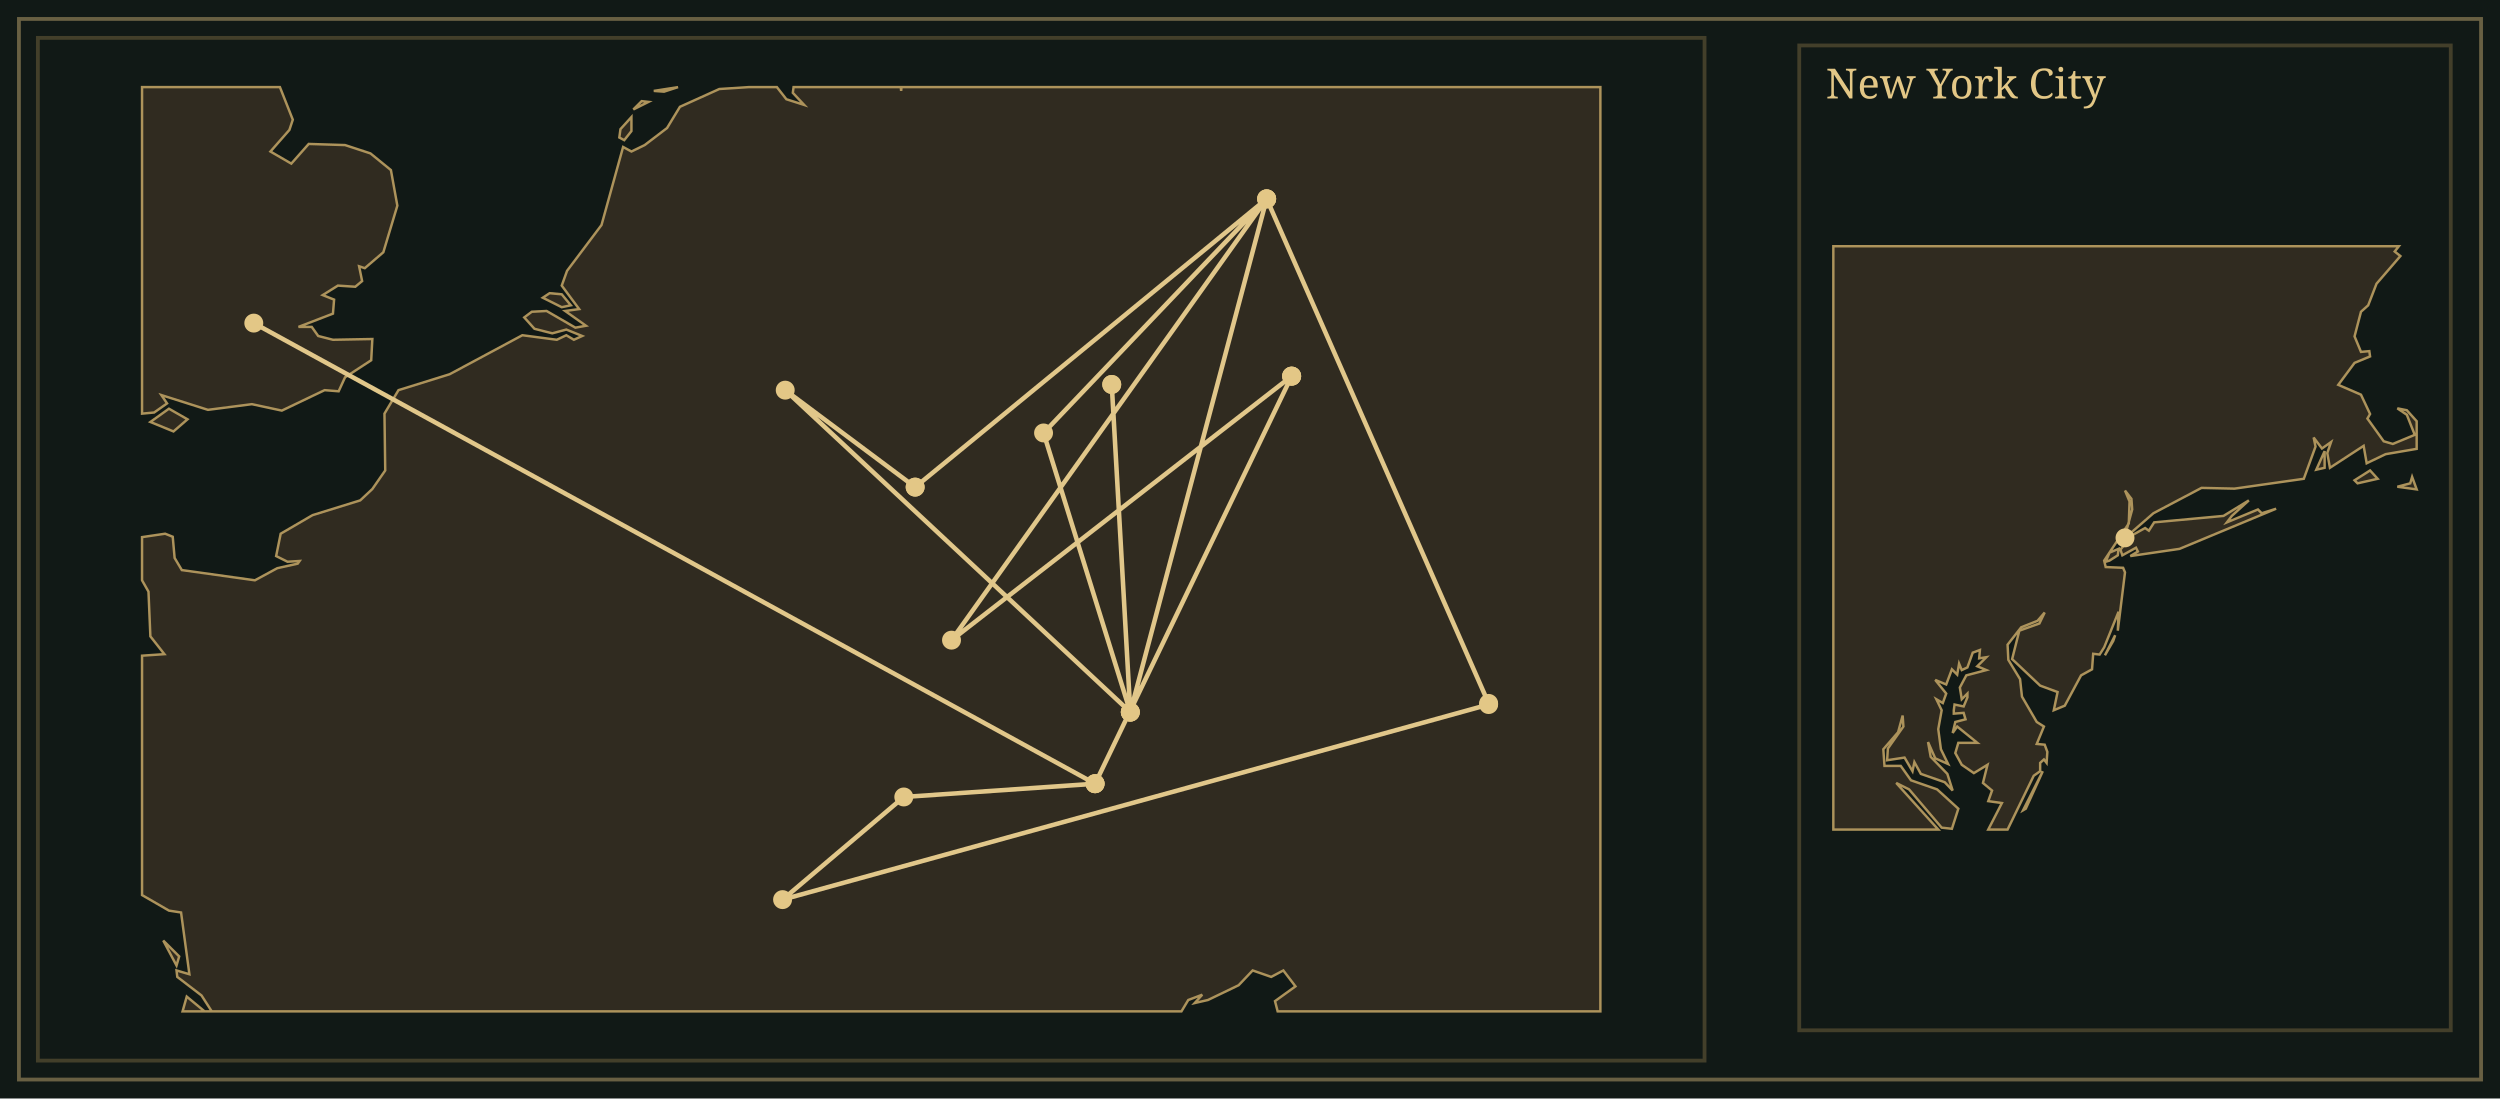
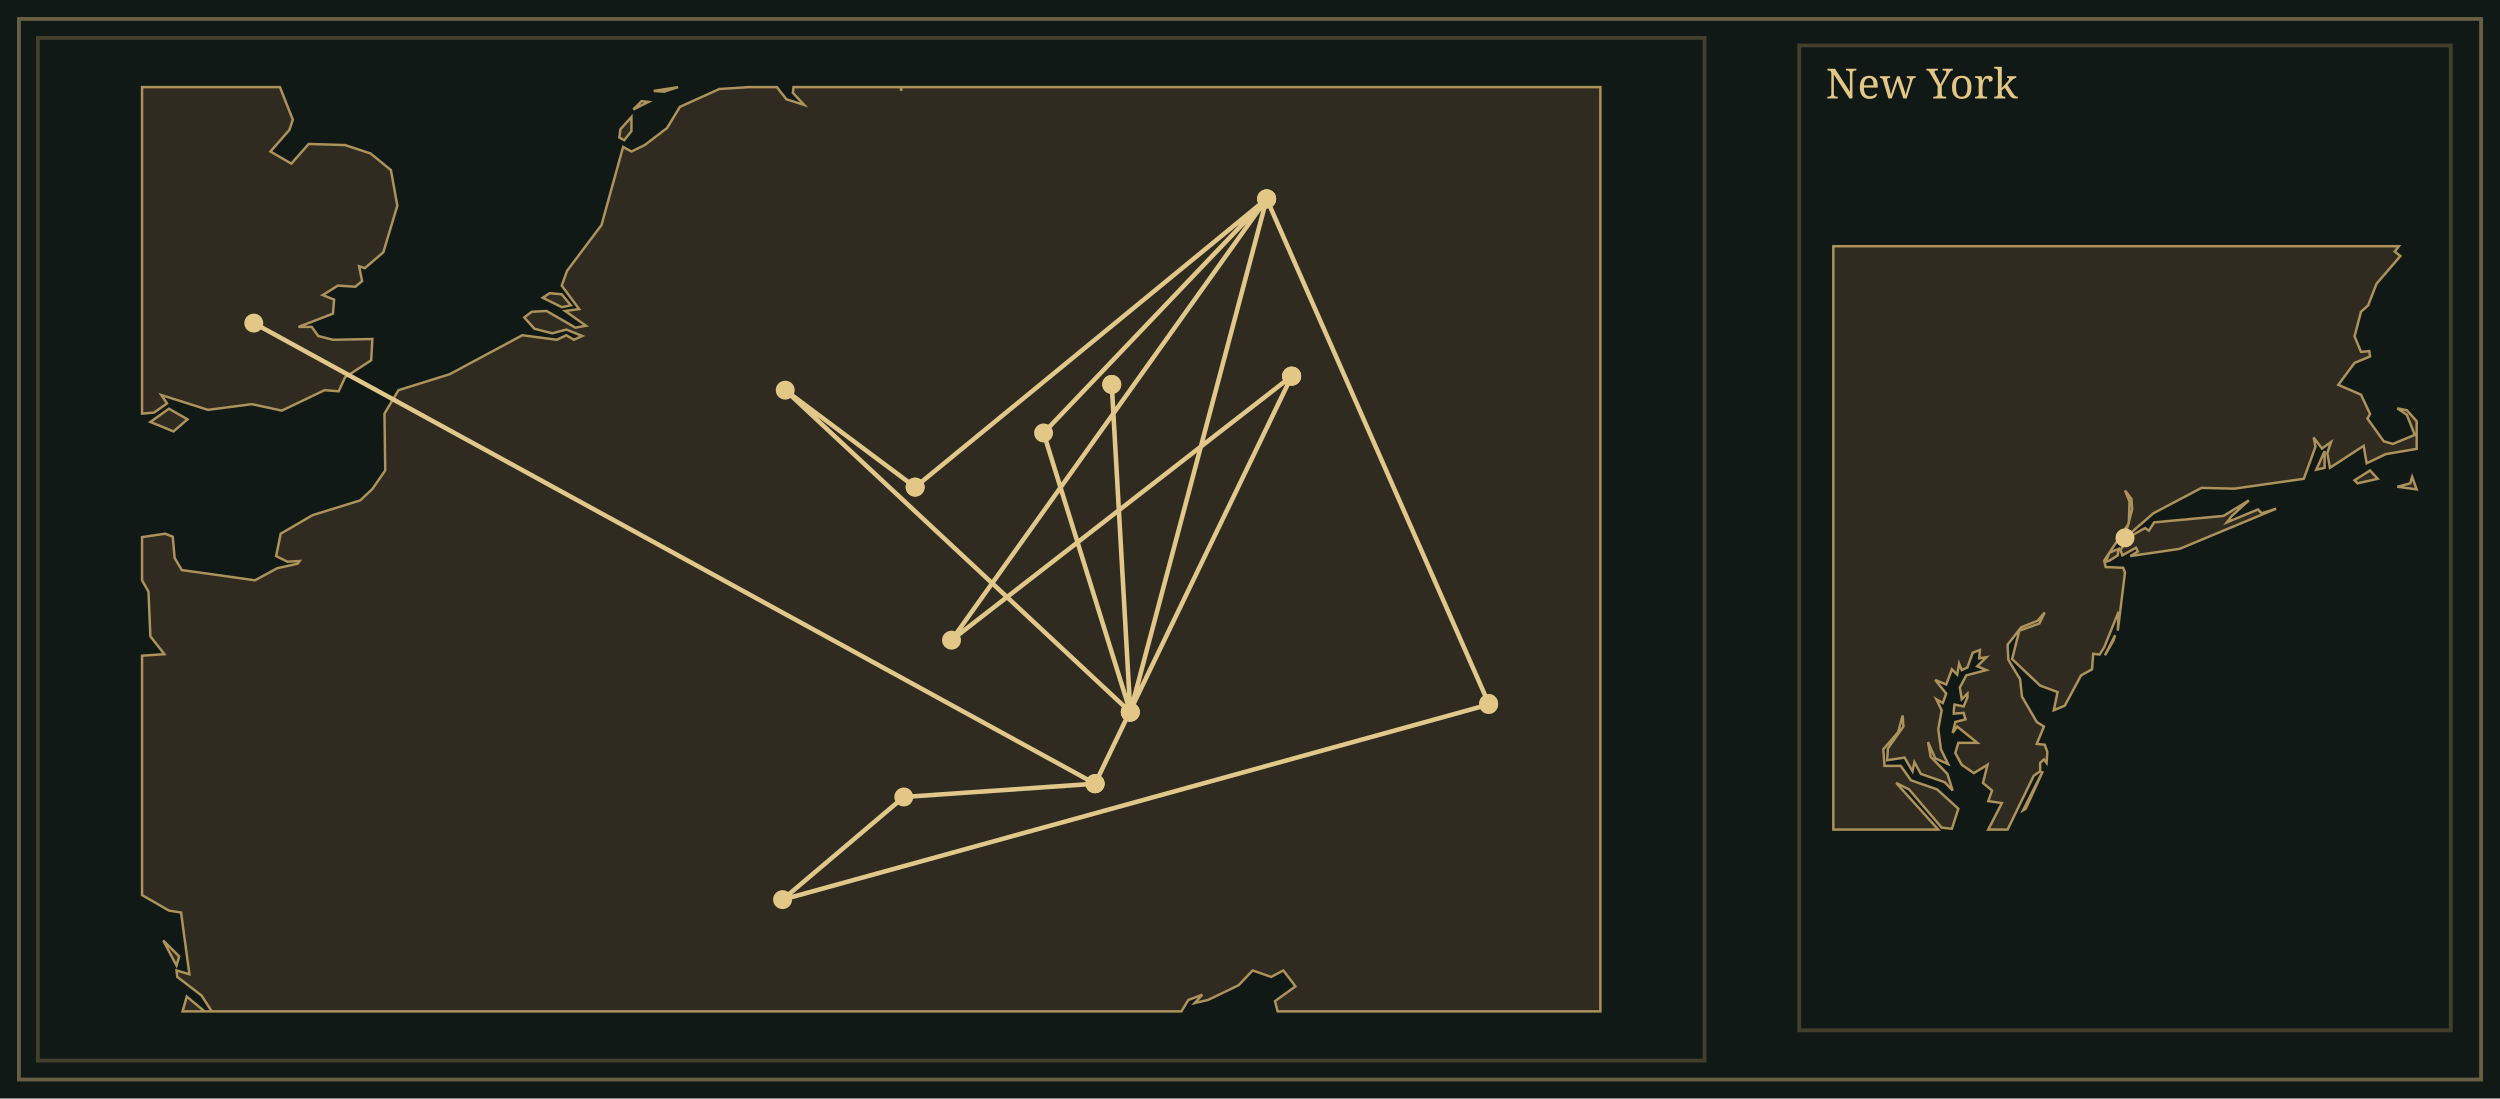
<svg xmlns="http://www.w3.org/2000/svg" viewBox="0 0 660 290" role="img" aria-label="Places in the life of Richard Strauss">
  <rect width="660" height="290" fill="#111916" />
  <rect x="10" y="10" width="440" height="270" fill="#111916" stroke="#a88b5355" />
  <path d="M37.5,23L73.9,23L77.3,31.6L76.4,34.3L71.4,40L76.9,43.2L81.5,38L91.1,38.3L97.8,40.5L103.2,44.9L104.9,54.3L101.2,66.6L96.3,70.8L94.8,70.3L95.6,74.2L93.8,75.7L89.2,75.4L85.2,77.9L88.2,79.1L87.9,82.8L78.8,86.3L82.3,86.3L84,88.7L87.9,89.7L98.3,89.5L98,95.1L91.1,99.6L89.4,103.3L85.7,103L74.4,108.4L66.5,106.7L54.9,108.2L42.6,104.3L44.1,106.5L40.7,108.9L37.5,109.2L37.5,23ZM171.2,26.9L167.2,28.9L169.4,26.7L171.2,26.9ZM175.3,24.2L172.6,24L179,23L175.3,24.2ZM47.3,252.5L46.6,254.9L43.1,248.3L47.3,252.5ZM49.5,110.7L45.8,113.9L39.7,111.4L44.6,107.9L49.5,110.7ZM166.7,34.6L164.8,37L163.5,36.3L163.8,34.1L166.7,30.9L166.7,34.6ZM148.3,77.7L150.7,80.6L148.3,81.1L143.3,78.6L145.1,77.4L148.3,77.7ZM422.5,23L422.5,267L337.3,267L336.6,264.3L342,260.4L338.8,256.2L335.6,257.9L330.7,256.2L327,260.1L318.9,264L315.4,264.8L317.4,262.6L313.7,264L311.9,267L48.2,267L49.3,263.1L54,267L55.9,267L53.2,262.8L46.8,257.9L46.6,256.2L50,257.2L47.8,240.9L44.6,240.4L37.5,236.3L37.5,173.1L43.4,172.7L39.7,168L39.2,156.2L37.5,153.2L37.5,141.8L43.6,140.9L45.6,141.7L46.1,147.3L48,150.5L67.3,153.2L73.2,150L78.6,148.8L79.1,148.1L75.9,148.3L72.9,146.8L74.1,140.9L82.5,136L95.1,132.1L98.3,129.1L101.7,124.2L101.5,109.2L105.2,103L118.7,98.8L137.9,88.5L147,89.7L149.5,88.5L151.5,89.7L153.7,88.7L149.5,87L145.8,88L141.1,86.8L138.4,83.8L140.4,82.3L144.3,82.1L151.9,86.5L154.7,86L149.2,82.1L152.9,81.6L148.3,75.4L149.7,71.5L158.8,59.4L164.5,38.8L166.7,40L170.2,38.3L176.1,33.8L179.5,28.2L189.9,23.5L197.6,23L205.1,23L207.6,26.2L212.3,27.7L209.3,24.5L209.5,23L237.8,23L237.9,24L238,23L422.5,23Z" fill="#302b20" stroke="#ad935b" stroke-width=".65" />
  <path d="M298.4,188L334.4,52.5M334.4,52.5L275.5,114.3M275.5,114.3L298.4,188M298.4,188L293.5,101.5M293.5,101.5L293.5,101.5M293.5,101.5L298.4,188M298.4,188L207.3,103M207.3,103L241.6,128.6M241.6,128.6L334.4,52.5M334.4,52.5L241.6,128.6M341,99.3L289.1,206.9M289.1,206.9L341,99.3M341,99.3L341,99.3M341,99.3L251.2,169M251.2,169L334.4,52.5M334.4,52.5L393,185.7M393,185.7L393,186M393,186L206.6,237.5M206.6,237.5L238.6,210.4M238.6,210.4L289.1,206.9M289.1,206.9L289.1,206.9M289.1,206.9L67,85.3" fill="none" stroke="#e1c78a" stroke-width="1.2" />
  <circle cx="298.4" cy="188" r="2.5" fill="#e3c786" />
  <circle cx="334.4" cy="52.5" r="2.5" fill="#e3c786" />
  <circle cx="275.5" cy="114.3" r="2.5" fill="#e3c786" />
  <circle cx="298.4" cy="188" r="2.5" fill="#e3c786" />
  <circle cx="293.5" cy="101.5" r="2.5" fill="#e3c786" />
  <circle cx="293.5" cy="101.5" r="2.5" fill="#e3c786" />
  <circle cx="298.4" cy="188" r="2.5" fill="#e3c786" />
  <circle cx="207.3" cy="103" r="2.5" fill="#e3c786" />
  <circle cx="241.6" cy="128.6" r="2.5" fill="#e3c786" />
  <circle cx="334.4" cy="52.5" r="2.5" fill="#e3c786" />
  <circle cx="241.6" cy="128.6" r="2.5" fill="#e3c786" />
  <circle cx="341" cy="99.3" r="2.5" fill="#e3c786" />
  <circle cx="289.1" cy="206.9" r="2.5" fill="#e3c786" />
  <circle cx="341" cy="99.3" r="2.5" fill="#e3c786" />
  <circle cx="341" cy="99.3" r="2.5" fill="#e3c786" />
  <circle cx="251.2" cy="169" r="2.5" fill="#e3c786" />
  <circle cx="334.4" cy="52.5" r="2.5" fill="#e3c786" />
  <circle cx="393" cy="185.7" r="2.5" fill="#e3c786" />
  <circle cx="393" cy="186" r="2.5" fill="#e3c786" />
  <circle cx="206.6" cy="237.5" r="2.5" fill="#e3c786" />
  <circle cx="238.6" cy="210.4" r="2.5" fill="#e3c786" />
  <circle cx="289.1" cy="206.9" r="2.5" fill="#e3c786" />
  <circle cx="289.1" cy="206.9" r="2.5" fill="#e3c786" />
  <circle cx="67" cy="85.3" r="2.5" fill="#e3c786" />
  <text x="298.4" y="188" text-anchor="middle" dominant-baseline="central" fill="#f1e4c8" stroke="#111916" stroke-width="4" paint-order="stroke" font-family="Georgia,serif" font-size="10" />
  <text x="334.4" y="52.5" text-anchor="middle" dominant-baseline="central" fill="#f1e4c8" stroke="#111916" stroke-width="4" paint-order="stroke" font-family="Georgia,serif" font-size="10" />
  <text x="275.5" y="114.3" text-anchor="middle" dominant-baseline="central" fill="#f1e4c8" stroke="#111916" stroke-width="4" paint-order="stroke" font-family="Georgia,serif" font-size="10" />
  <text x="293.5" y="101.5" text-anchor="middle" dominant-baseline="central" fill="#f1e4c8" stroke="#111916" stroke-width="4" paint-order="stroke" font-family="Georgia,serif" font-size="10" />
  <text x="207.3" y="103" text-anchor="middle" dominant-baseline="central" fill="#f1e4c8" stroke="#111916" stroke-width="4" paint-order="stroke" font-family="Georgia,serif" font-size="10" />
  <text x="241.6" y="128.6" text-anchor="middle" dominant-baseline="central" fill="#f1e4c8" stroke="#111916" stroke-width="4" paint-order="stroke" font-family="Georgia,serif" font-size="10" />
  <text x="341" y="99.3" text-anchor="middle" dominant-baseline="central" fill="#f1e4c8" stroke="#111916" stroke-width="4" paint-order="stroke" font-family="Georgia,serif" font-size="10" />
  <text x="289.1" y="206.9" text-anchor="middle" dominant-baseline="central" fill="#f1e4c8" stroke="#111916" stroke-width="4" paint-order="stroke" font-family="Georgia,serif" font-size="10" />
  <text x="251.2" y="169" text-anchor="middle" dominant-baseline="central" fill="#f1e4c8" stroke="#111916" stroke-width="4" paint-order="stroke" font-family="Georgia,serif" font-size="10" />
  <text x="393" y="185.7" text-anchor="middle" dominant-baseline="central" fill="#f1e4c8" stroke="#111916" stroke-width="4" paint-order="stroke" font-family="Georgia,serif" font-size="10" />
  <text x="206.6" y="237.5" text-anchor="middle" dominant-baseline="central" fill="#f1e4c8" stroke="#111916" stroke-width="4" paint-order="stroke" font-family="Georgia,serif" font-size="10" />
  <text x="238.6" y="210.4" text-anchor="middle" dominant-baseline="central" fill="#f1e4c8" stroke="#111916" stroke-width="4" paint-order="stroke" font-family="Georgia,serif" font-size="10" />
  <text x="68" y="85" text-anchor="middle" dominant-baseline="central" fill="#f1e4c8" stroke="#111916" stroke-width="4" paint-order="stroke" font-family="Georgia,serif" font-size="10" />
  <rect x="475" y="12" width="172" height="260" fill="#111916" stroke="#a88b5355" />
  <path d="M589.2,136.2L587.9,137.9L596.1,134.5L597.1,135.5L600.9,134.3L575.4,144.9L562.4,146.8L564.4,145.6L563.9,144.6L560.3,146.6L559.8,145.1L562.9,141.3L566.3,139.4L567.3,140.1L568.7,137.9L587,136.2L593.7,132.1L589.2,136.2ZM557.9,169.2L555.7,173L558.4,167.7L557.9,169.2ZM556.9,148L555.9,148.3L556.9,145.9L559.3,144.9L559.1,146.6L556.9,148ZM627.7,126.4L622.4,127.6L621.6,126.8L625.7,124.2L627.7,126.4ZM613.7,123.5L611.5,124L613.7,119.1L613.7,123.5ZM638,129.2L632.9,128.5L636.3,127.6L636.8,125.9L638,129.2ZM534.8,213.5L534.1,213.9L539.3,203.6L534.8,213.5ZM484,219L484,65L633.3,65L632.2,66.4L633.7,67.6L627.4,74.9L625.2,80.6L623.3,82.3L621.6,88.8L623.3,92.9L625.5,92.7L625.7,94.1L621.6,95.8L617.3,101.6L623.3,104.2L625.7,109.3L625,110.5L629.3,116.5L631.7,117.2L637.5,114.8L635.4,109.5L632.9,107.8L635.4,108.3L638,111.2L638,118.5L629.8,119.9L624.8,122.3L624,117.7L615.1,123.5L614.4,119.6L615.4,116.7L613,118.4L610.8,115.5L611.3,117.9L608.2,126.4L589.9,129L581.2,128.8L568.5,135.5L560.8,142.2L562.9,134.5L562.7,131.7L561,129.5L562.2,132.4L562,138.2L555.5,148L555.9,149.7L560.5,149.9L561,151.1L559.1,166.5L559.3,161.5L555.5,170.9L554.3,172.8L552.6,172.6L552.3,176.7L549.4,178.3L545.1,186.3L542.2,187.5L543.2,182.7L538.6,181L531.2,174L533.1,166.5L538.4,164.6L539.8,161.7L537.9,163.9L533.6,165.6L530,170.2L530.2,174.2L533.3,179.3L533.8,183.9L537.7,190.6L539.6,191.8L537.7,196.4L539.8,196.6L540.5,198.5L540.3,201.4L539.6,200.5L538.6,201.4L538.6,203.6L536.9,204.8L530,219L524.9,219L528.5,212L524.9,211.5L525.9,208.7L523.5,206.7L524.7,201.9L521.1,204.1L517.9,201.9L516.2,198.8L517,196.1L522,196.1L516.7,191.8L515.5,193.5L516.2,190.6L518.9,189.9L518.4,188.2L515.8,188.4L515.8,187.5L516,186L518.4,186.5L519.4,184.1L519.4,183.1L517.9,184.6L517.4,181.5L519.1,178.3L524.4,176.9L522,175.9L524.4,173.5L522.5,173.8L522.7,171.6L520.8,172.3L519.4,176.2L517.9,176.9L517.2,175.2L516.7,178.1L515.3,176.7L513.8,180.7L510.9,179.5L513.8,183.1L512.9,185.6L511.2,184.6L512.6,187.5L511.7,192.5L512.4,197.8L514.3,201.7L510.9,200.2L509,195.9L509.7,199.8L514.1,204.3L515.5,208.7L513.4,206.5L507.1,204.3L505.4,201.2L504.9,203.6L502.8,200L498.2,200.7L498.4,197.6L502.5,191.8L502.3,188.9L501.1,193.3L497.2,197.8L497.5,202.2L501.8,202.2L504.5,206L511.4,208.4L517,213.5L515.3,218.8L512.6,218.5L504,208.4L500.6,206.7L511.7,219L484,219Z" fill="#302b20" stroke="#ad935b" stroke-width=".65" />
  <path d="" fill="none" stroke="#e1c78a" stroke-width="1.2" />
  <circle cx="561" cy="142" r="2.5" fill="#e3c786" />
  <text x="560.5" y="143.2" text-anchor="middle" dominant-baseline="central" fill="#f1e4c8" stroke="#111916" stroke-width="4" paint-order="stroke" font-family="Georgia,serif" font-size="10" />
-   <text x="482" y="26" fill="#e3c786" font-family="Georgia,serif" font-size="11">New York City</text>
+   <text x="482" y="26" fill="#e3c786" font-family="Georgia,serif" font-size="11">New York</text>
  <rect x="5" y="5" width="650" height="280" fill="none" stroke="#c3a970" stroke-opacity=".5" />
</svg>
